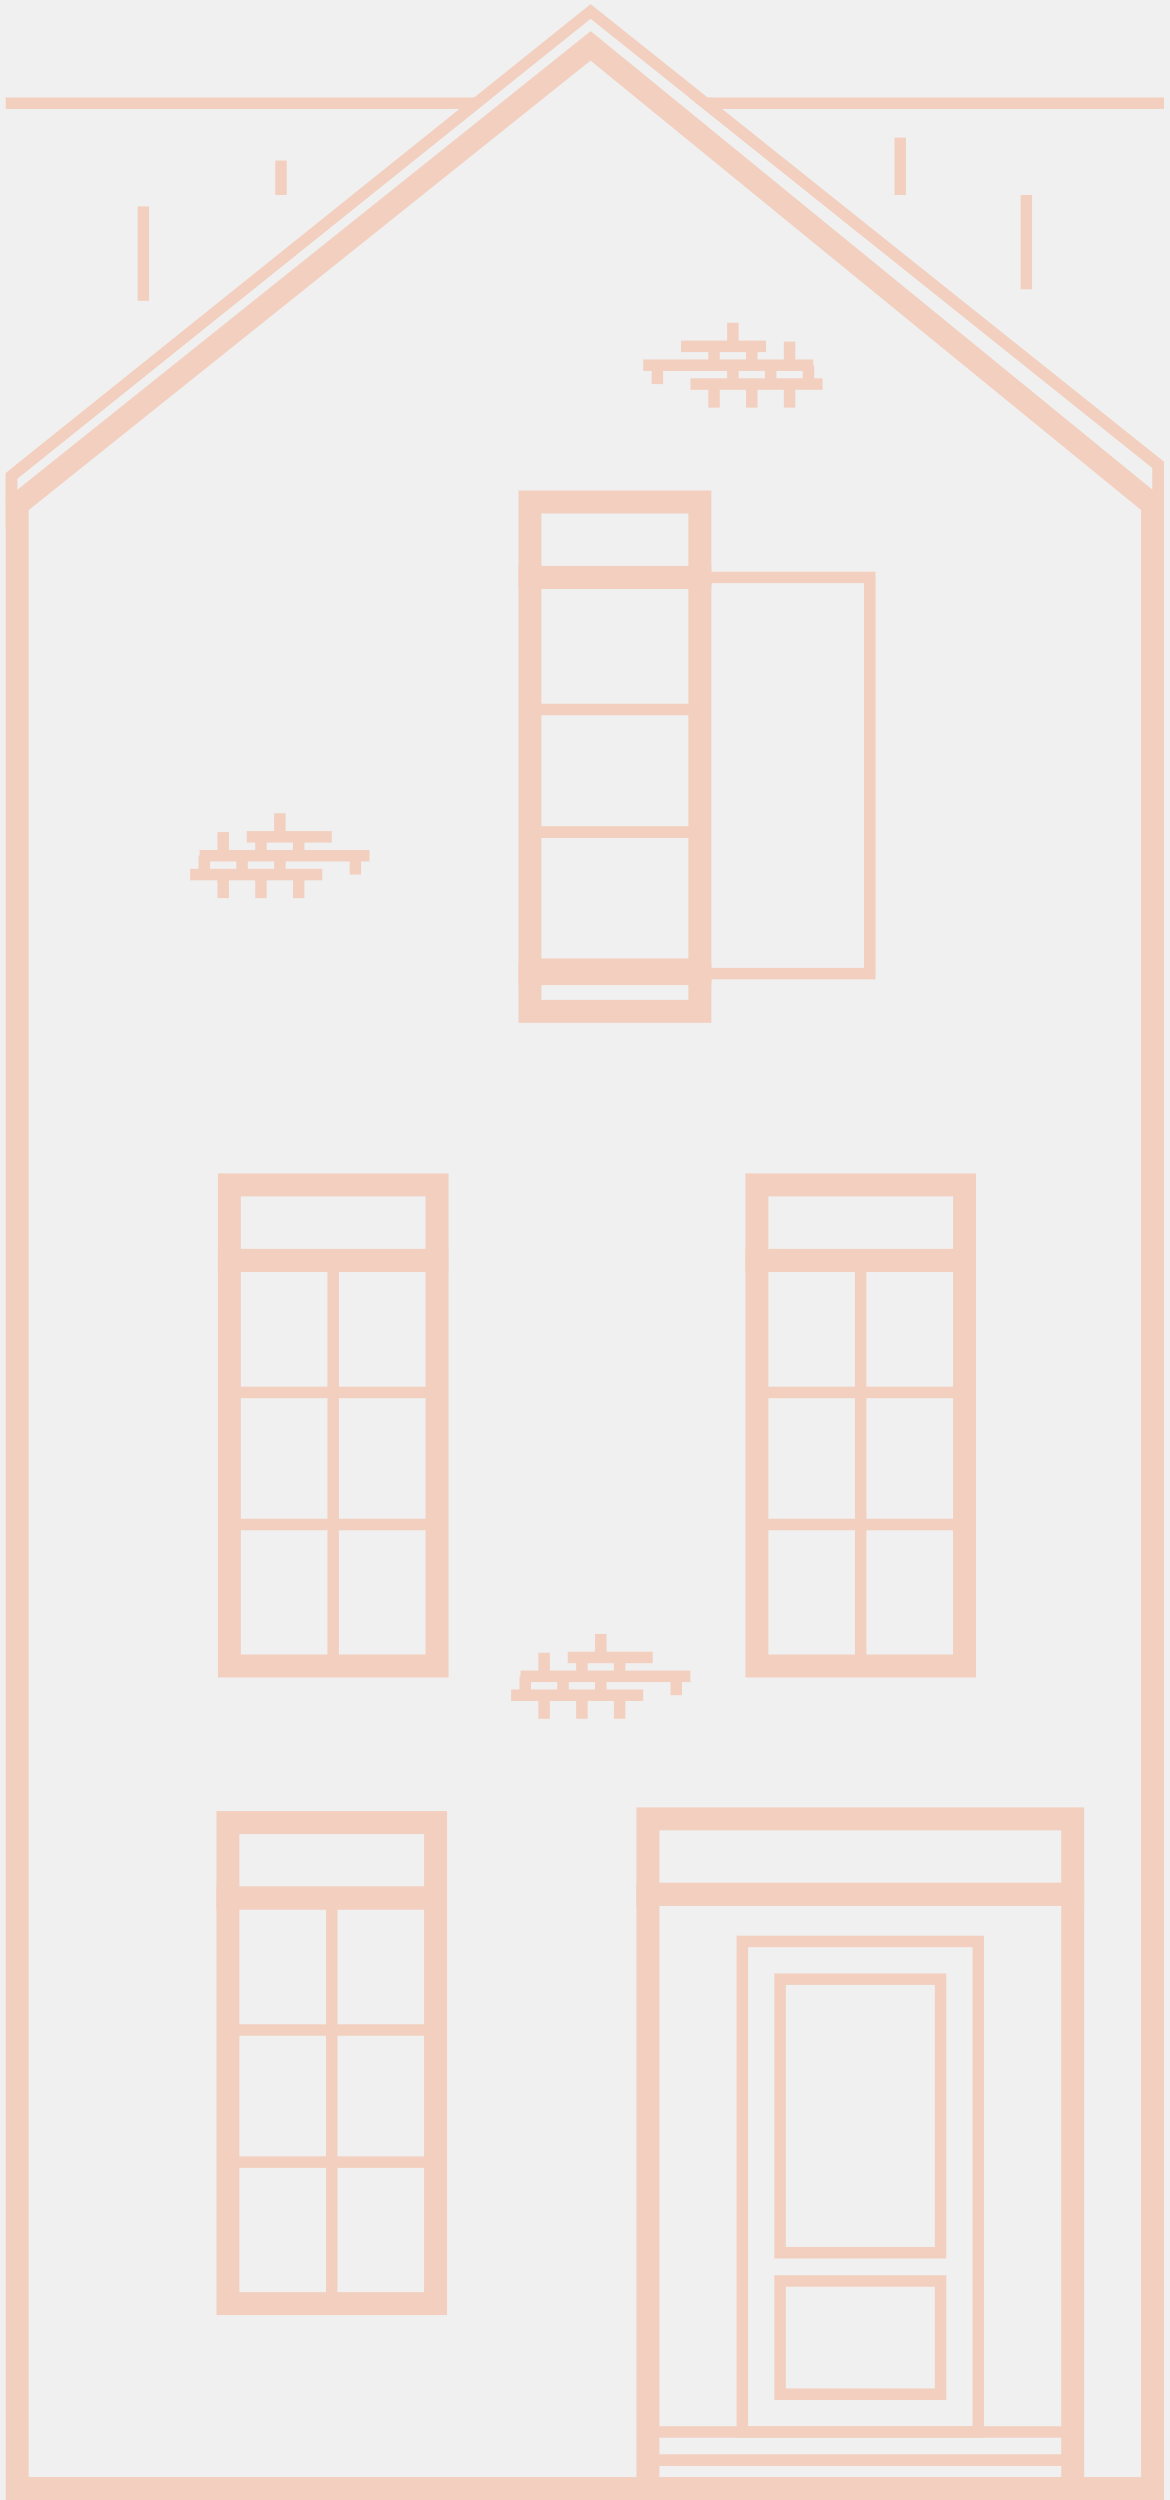
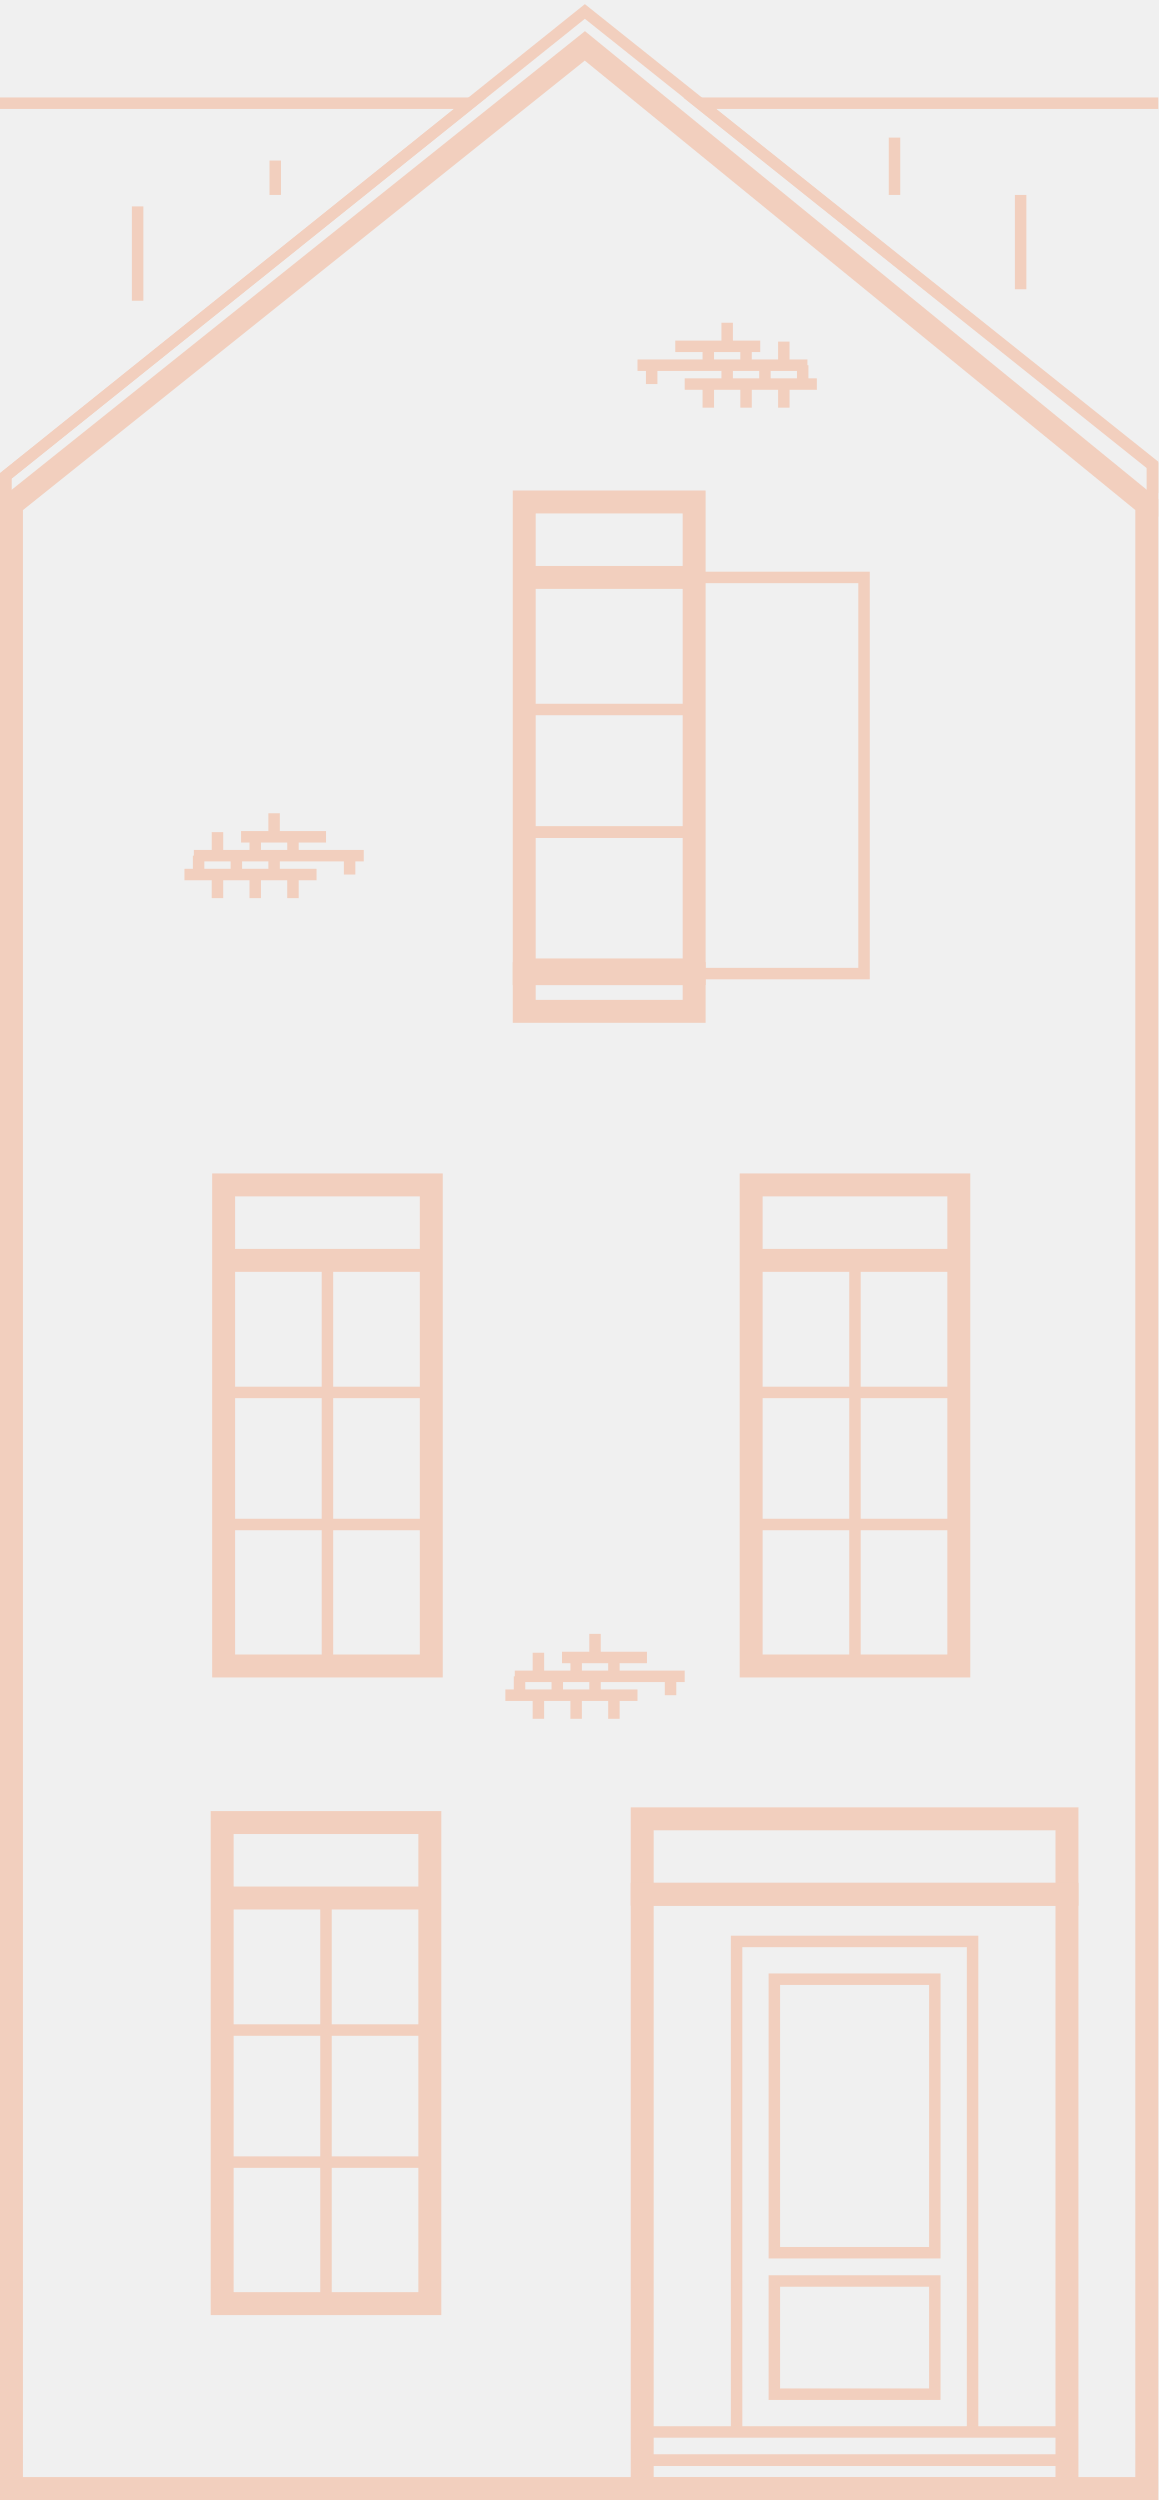
- <svg xmlns="http://www.w3.org/2000/svg" width="102" height="218" viewBox="0 0 102 218" fill="none">
-   <path d="M56.5 165.181H93.54V158.601H56.5V165.181Z" stroke="#F2CFBE" stroke-width="2" />
-   <path d="M56.5 165.181H93.54V217H56.5V165.181Z" stroke="#F2CFBE" stroke-width="2" />
-   <path d="M56.5 214.533H93.54V217.001H56.5V214.533Z" stroke="#F2CFBE" />
-   <path d="M56.5 212.066H93.54V214.533H56.5V212.066Z" stroke="#F2CFBE" />
-   <path d="M64.731 169.294H85.309V212.065H64.731V169.294Z" stroke="#F2CFBE" />
-   <path d="M68.023 172.584H82.016V196.437H68.023V172.584Z" stroke="#F2CFBE" />
-   <path d="M68.023 208.775H82.016V198.905H68.023V208.775Z" stroke="#F2CFBE" />
-   <path d="M101.5 9L61.5 9L101 40.584V43" stroke="#F2CFBE" />
-   <path d="M0.5 9H41.5L1 41.5V44" stroke="#F2CFBE" />
-   <path d="M24.5 14L24.5 17" stroke="#F2CFBE" />
-   <path d="M12.5 18L12.5 26.225" stroke="#F2CFBE" />
-   <path d="M89.5 17L89.5 25.225" stroke="#F2CFBE" />
-   <path d="M78.5 17L78.5 12" stroke="#F2CFBE" />
-   <path d="M1.5 44L51.5 4L100.5 44V217H1.5V44Z" stroke="#F2CFBE" stroke-width="2" />
-   <path d="M46.213 50.352H61.029V84.898H46.213V50.352Z" stroke="#F2CFBE" stroke-width="2" />
-   <path d="M46.213 50.352H61.029V43.771H46.213V50.352Z" stroke="#F2CFBE" stroke-width="2" />
-   <path d="M75.845 84.897H61.029V50.351H75.845V84.897Z" stroke="#F2CFBE" />
-   <path d="M46.213 72.56H61.029V84.075H46.213V72.56Z" stroke="#F2CFBE" />
-   <path d="M46.213 61.867H61.029V72.56H46.213V61.867Z" stroke="#F2CFBE" />
-   <path d="M46.213 88.189H61.029V84.898H46.213V88.189Z" stroke="#F2CFBE" stroke-width="2" />
-   <path d="M19.873 165.506H37.982V200.875H19.873V165.506Z" stroke="#F2CFBE" stroke-width="2" />
-   <path d="M19.873 165.506H37.982V158.926H19.873V165.506Z" stroke="#F2CFBE" stroke-width="2" />
-   <path d="M19.873 177.021H37.982V200.875H19.873V177.021Z" stroke="#F2CFBE" />
-   <path d="M19.873 188.537H37.982V200.875H19.873V188.537Z" stroke="#F2CFBE" />
-   <path d="M19.873 165.506H28.928V200.875H19.873V165.506Z" stroke="#F2CFBE" />
-   <path d="M20 109.905H38.108V145.274H20V109.905Z" stroke="#F2CFBE" stroke-width="2" />
-   <path d="M20 109.905H38.108V103.325H20V109.905Z" stroke="#F2CFBE" stroke-width="2" />
-   <path d="M20 121.421H38.108V145.274H20V121.421Z" stroke="#F2CFBE" />
-   <path d="M20 132.937H38.108V145.274H20V132.937Z" stroke="#F2CFBE" />
-   <path d="M20 109.905H29.054V145.274H20V109.905Z" stroke="#F2CFBE" />
-   <path d="M66 109.905H84.108V145.274H66V109.905Z" stroke="#F2CFBE" stroke-width="2" />
-   <path d="M66 109.905H84.108V103.325H66V109.905Z" stroke="#F2CFBE" stroke-width="2" />
-   <path d="M66 121.421H84.108V145.274H66V121.421Z" stroke="#F2CFBE" />
-   <path d="M66 132.937H84.108V145.274H66V132.937Z" stroke="#F2CFBE" />
-   <path d="M66 109.905H75.054V145.274H66V109.905Z" stroke="#F2CFBE" />
-   <path d="M1 41.5V45L51.5 4L101 44.005V40.5L51.5 1L1 41.5Z" stroke="#F2CFBE" />
-   <path d="M56.09 147.822L44.567 147.822M60.206 146.177L45.39 146.177M56.914 144.531L49.506 144.531M52.386 146.177L52.386 147.822M49.094 146.177L49.094 147.822M45.802 146.177L45.802 147.822M47.448 144.12L47.448 145.765M50.74 144.12L50.74 145.765M54.033 144.12L54.033 145.765M52.386 142.475L52.386 144.12M47.448 148.233L47.448 149.878M50.74 148.233L50.74 149.878M54.033 148.233L54.033 149.878M58.971 146.177L58.971 147.822" stroke="#F2CFBE" />
-   <path d="M28.105 76.261L16.582 76.261M32.221 74.616L17.405 74.616M28.928 72.971L21.52 72.971M24.401 74.616L24.401 76.261M21.109 74.616L21.109 76.261M17.816 74.616L17.816 76.261M19.462 72.56L19.462 74.205M22.755 72.56L22.755 74.205M26.047 72.56L26.047 74.205M24.401 70.915L24.401 72.56M19.462 76.672L19.462 78.317M22.755 76.672L22.755 78.317M26.047 76.672L26.047 78.317M30.986 74.616L30.986 76.261" stroke="#F2CFBE" />
-   <path d="M60.206 33.49L71.73 33.49M56.091 31.845L70.907 31.845M59.383 30.2L66.791 30.2M63.91 31.845L63.91 33.49M67.203 31.845L67.203 33.49M70.495 31.845L70.495 33.49M68.849 29.788L68.849 31.433M65.557 29.788L65.557 31.433M62.264 29.788L62.264 31.433M63.91 28.143L63.91 29.788M68.849 33.901L68.849 35.546M65.557 33.901L65.557 35.546M62.264 33.901L62.264 35.546M57.325 31.845L57.325 33.49" stroke="#F2CFBE" />
+ <svg xmlns="http://www.w3.org/2000/svg" width="101" height="218" fill="none">
+   <g stroke="#F2CFBE" clip-path="url(#a)">
+     <path stroke-width="2" d="M56 165.181h37.04v-6.58H56v6.58Z" />
+     <path stroke-width="2" d="M56 165.181h37.04V217H56v-51.819Z" />
+     <path d="M56 214.533h37.04v2.468H56v-2.468Z" />
+     <path d="M56 212.066h37.04v2.467H56v-2.467ZM64.231 169.294h20.578v42.771H64.231v-42.771Z" />
+     <path d="M67.523 172.584h13.993v23.853H67.523v-23.853ZM67.523 208.775h13.993v-9.87H67.523v9.87ZM101 9H61l39.5 31.584V43M0 9h41L.5 41.5V44M24 14v3M12 18v8.225M89 17v8.225M78 17v-5" />
+     <path stroke-width="2" d="M1 44 51 4l49 40v173H1V44Z" />
+     <path stroke-width="2" d="M45.713 50.352h14.816v34.546h-14.816V50.352ZM45.713 50.352h14.816v-6.58h-14.816v6.58Z" />
+     <path d="M75.345 84.897h-14.816V50.351h14.816v34.546ZM45.713 72.56h14.816V84.075h-14.816V72.56Z" />
+     <path d="M45.713 61.867h14.816v10.693h-14.816V61.867Z" />
+     <path stroke-width="2" d="M45.713 88.189h14.816v-3.29h-14.816v3.29ZM19.373 165.506H37.482v35.369H19.373v-35.369ZM19.373 165.506H37.482v-6.58H19.373v6.58Z" />
+     <path d="M19.373 177.021H37.482v23.854H19.373v-23.854Z" />
+     <path d="M19.373 188.537H37.482v12.338H19.373v-12.338Z" />
+     <path d="M19.373 165.506h9.054v35.369h-9.054v-35.369Z" />
+     <path stroke-width="2" d="M19.5 109.905h18.108v35.369H19.5v-35.369ZM19.5 109.905h18.108v-6.58H19.5v6.58Z" />
+     <path d="M19.5 121.421h18.108v23.853H19.5v-23.853Z" />
+     <path d="M19.5 132.937h18.108v12.337H19.5v-12.337Z" />
+     <path d="M19.5 109.905h9.054v35.369H19.5v-35.369Z" />
+     <path stroke-width="2" d="M65.5 109.905h18.108v35.369H65.5v-35.369ZM65.5 109.905h18.108v-6.58H65.5v6.58Z" />
+     <path d="M65.5 121.421h18.108v23.853H65.5v-23.853Z" />
+     <path d="M65.5 132.937h18.108v12.337H65.5v-12.337Z" />
+     <path d="M65.5 109.905h9.054v35.369H65.5v-35.369ZM.5 41.5V45L51 4l49.5 40.005V40.5L51 1 .5 41.5ZM55.59 147.822H44.067m15.639-1.645h-14.816m11.524-1.646h-7.408m2.881 1.646v1.645m-3.292-1.645v1.645m-3.292-1.645v1.645m1.646-3.702v1.645m3.292-1.645v1.645m3.292-1.645v1.645m-1.646-3.29v1.645m-4.939 4.113v1.645m3.292-1.645v1.645m3.292-1.645v1.645m4.939-3.701v1.645M27.605 76.261H16.082m15.639-1.645h-14.816m11.524-1.645h-7.408m2.881 1.645v1.645m-3.292-1.645v1.645m-3.292-1.645v1.645m1.646-3.701v1.645m3.292-1.645v1.645m3.292-1.645v1.645m-1.646-3.29v1.645m-4.939 4.113v1.645m3.292-1.645v1.645m3.292-1.645v1.645m4.939-3.701v1.645M59.706 33.49h11.524m-15.639-1.645h14.816m-11.524-1.645h7.408m-2.881 1.645v1.645m3.292-1.645v1.645m3.292-1.645v1.645m-1.646-3.701v1.645m-3.292-1.645v1.645m-3.292-1.645v1.645m1.646-3.29v1.645m4.939 4.113v1.645m-3.292-1.645v1.645m-3.292-1.645v1.645m-4.939-3.701v1.645" />
+   </g>
+   <defs>
+     <clipPath id="a">
+       <path fill="#fff" d="M0 0h101v218H0z" />
+     </clipPath>
+   </defs>
</svg>
